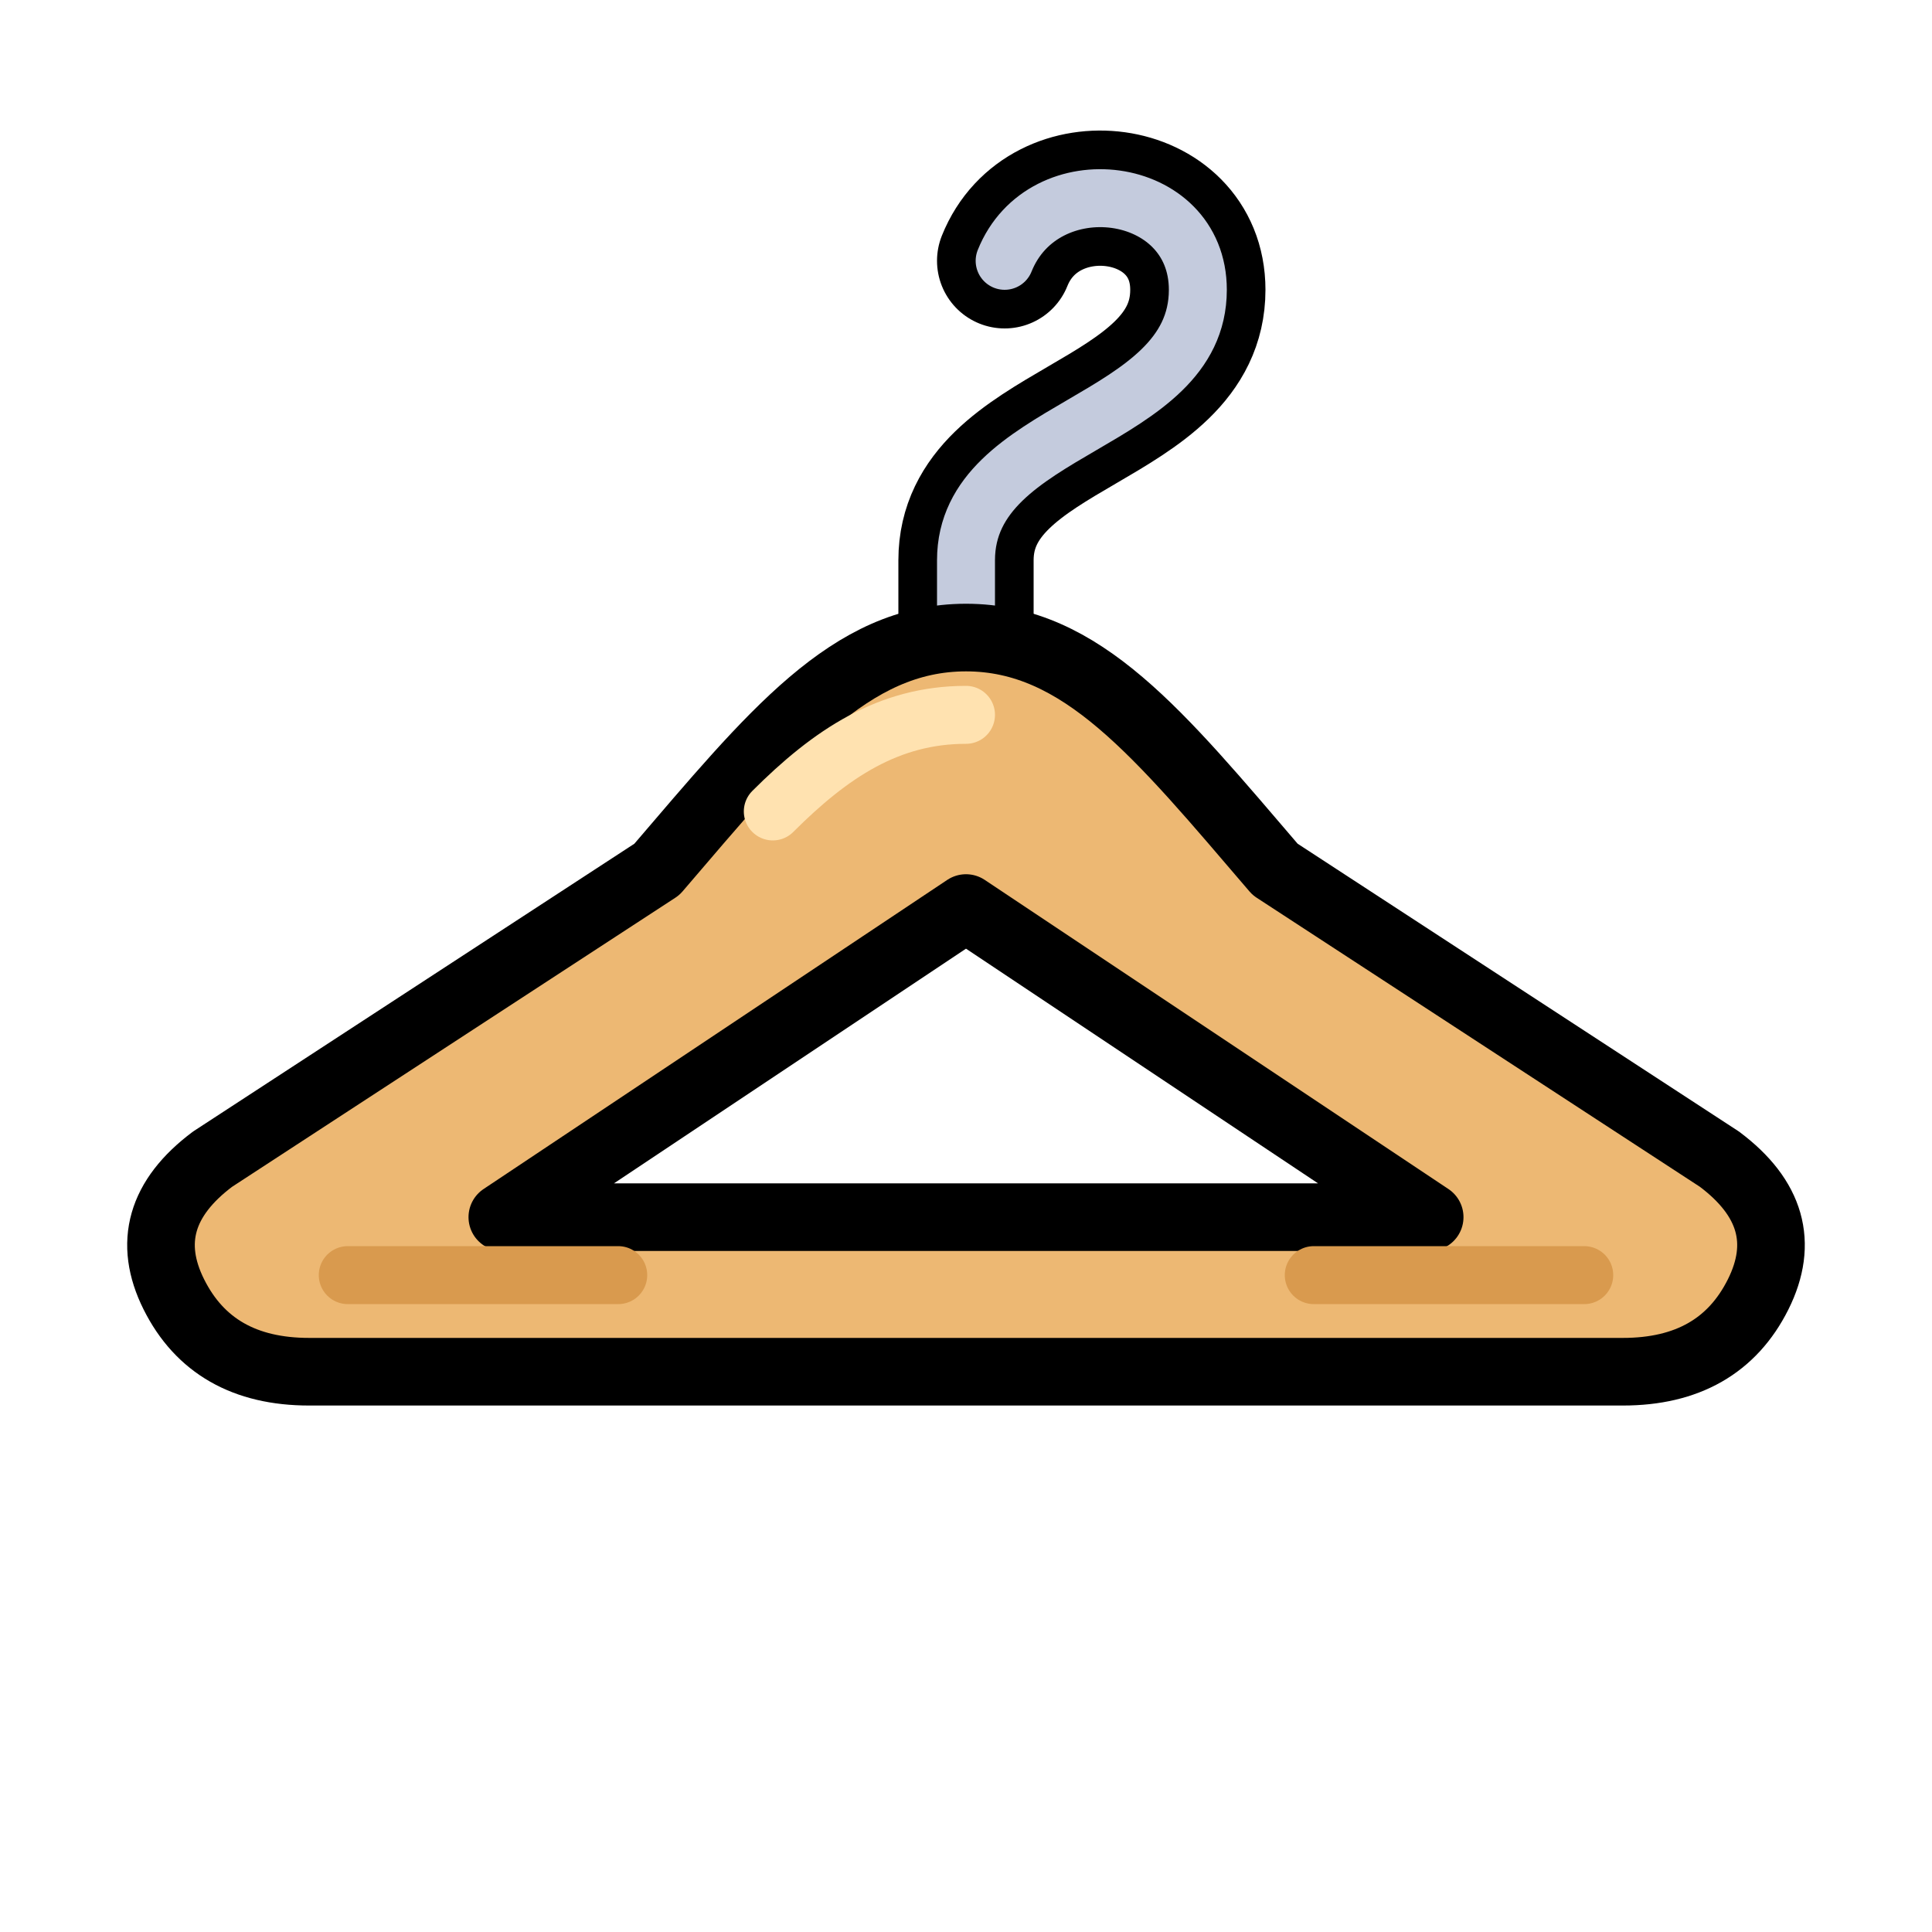
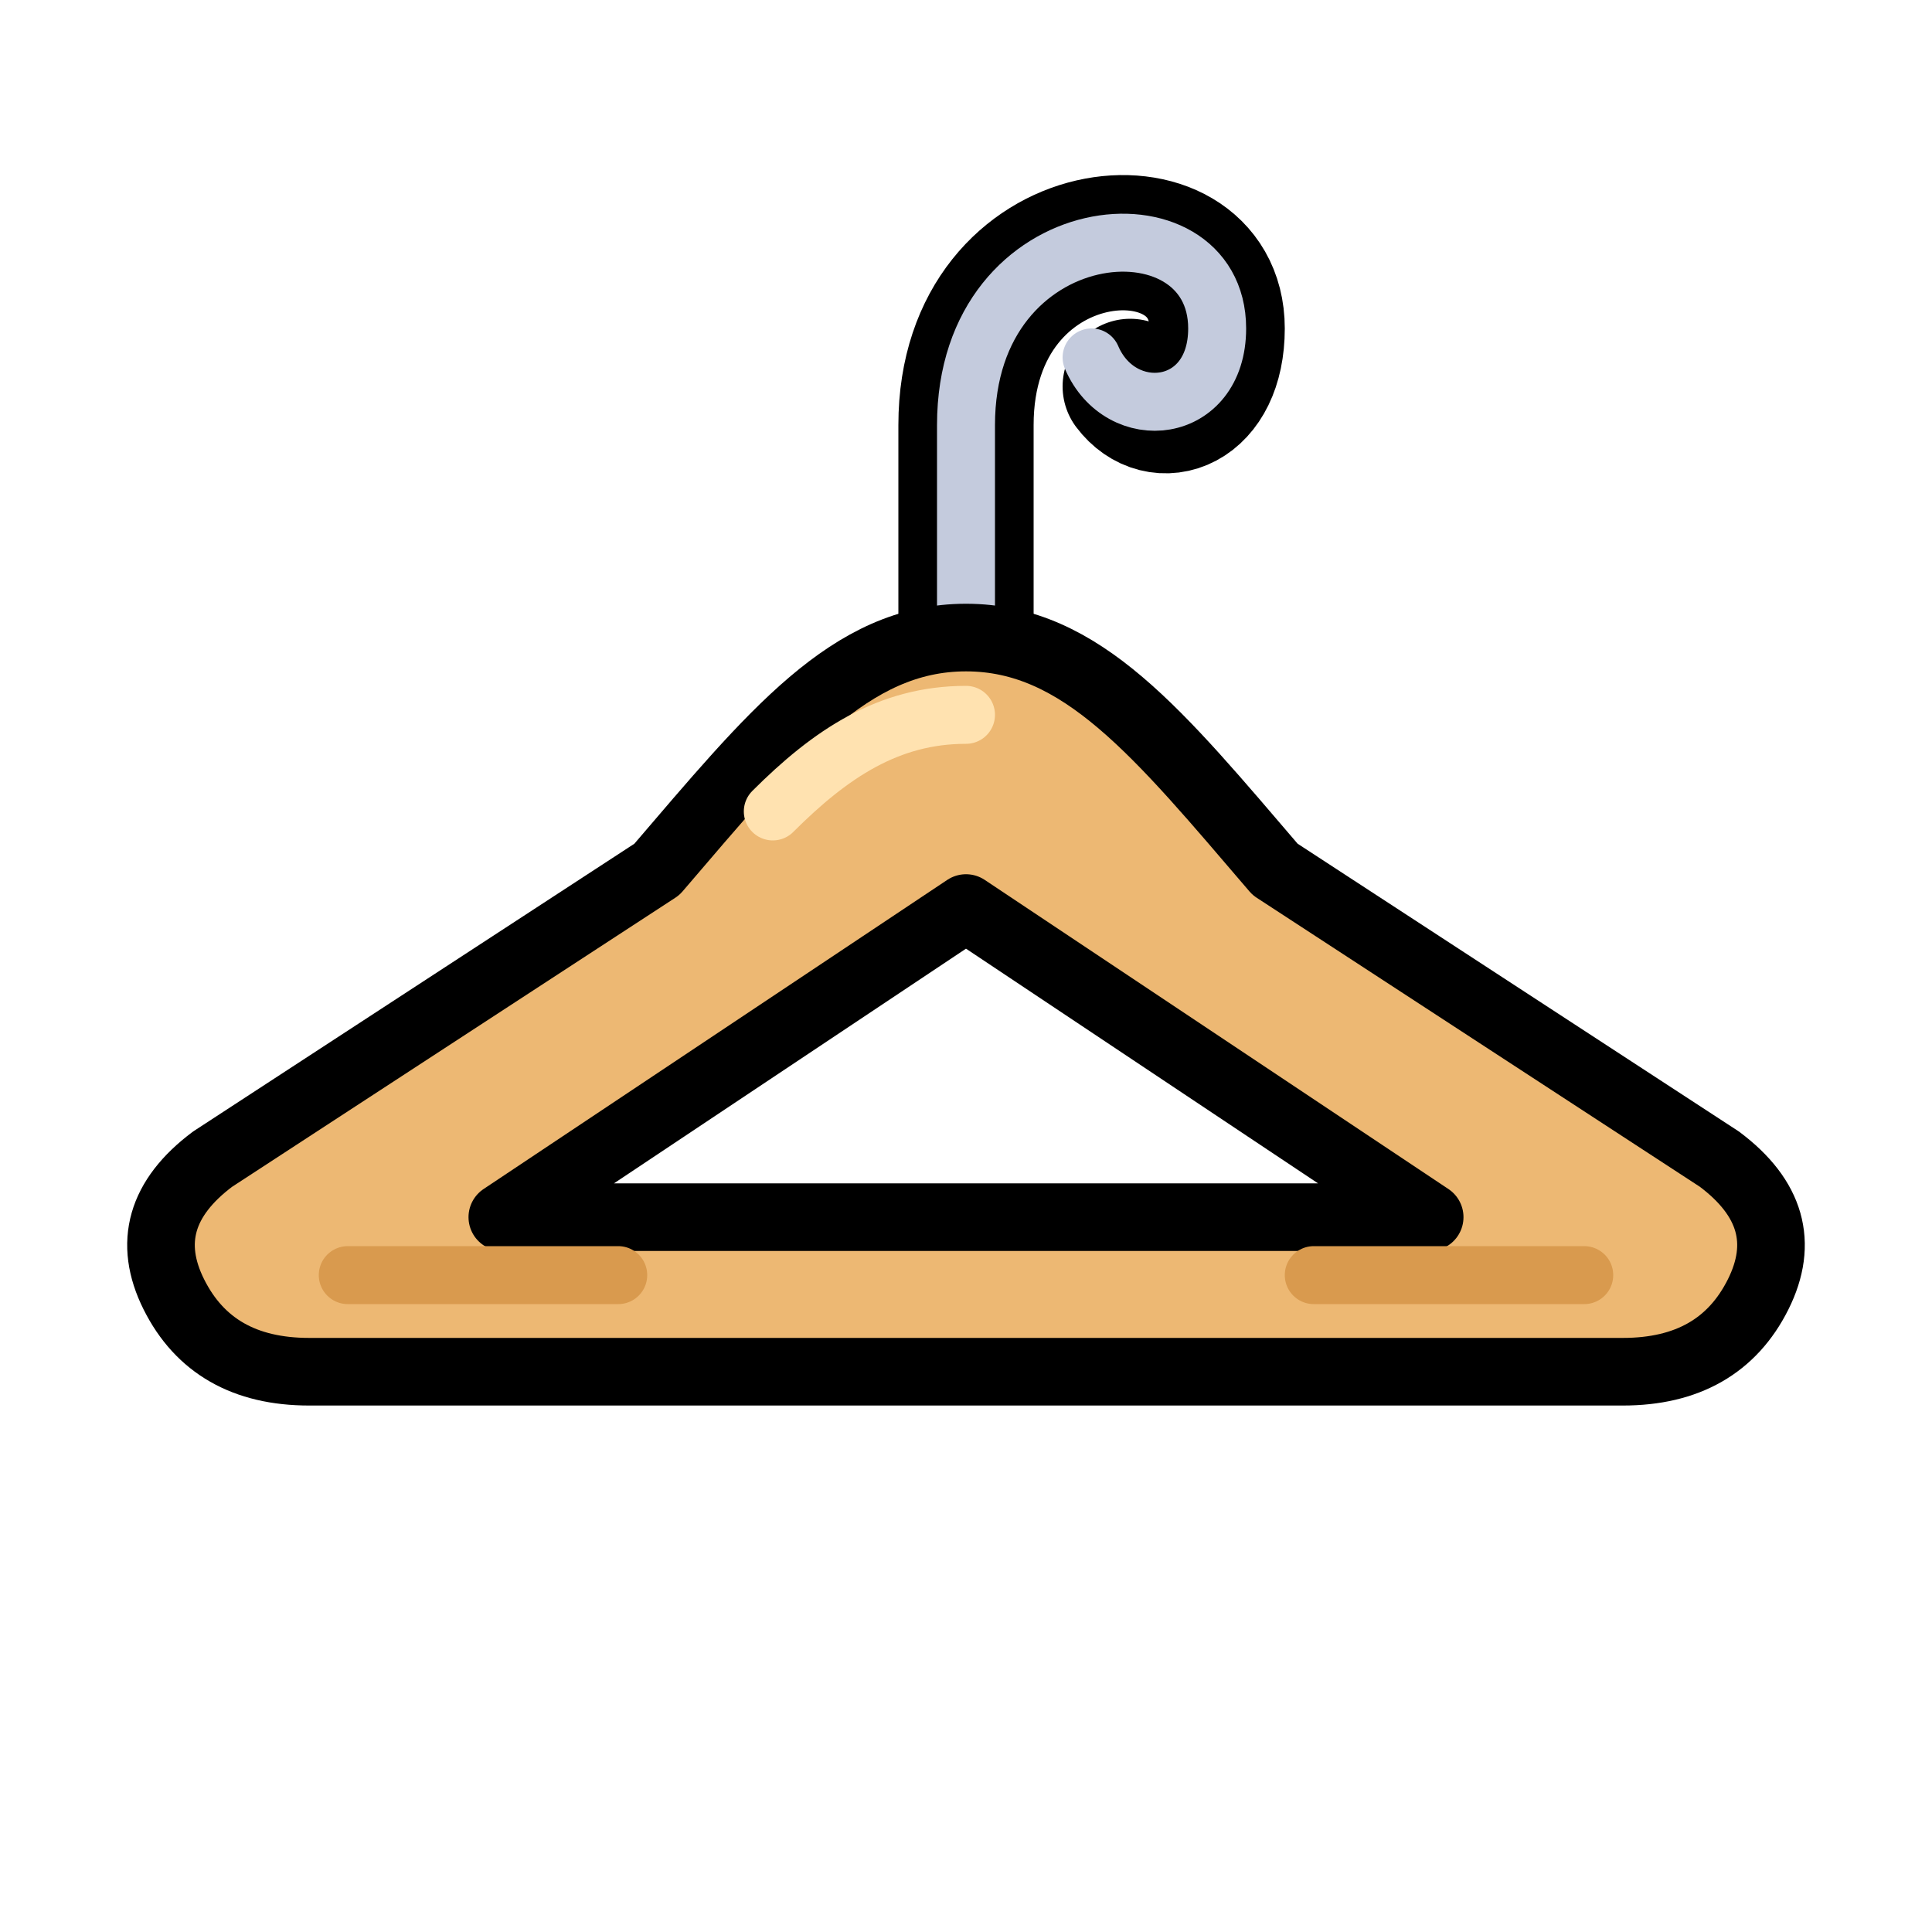
<svg xmlns="http://www.w3.org/2000/svg" viewBox="0 0 100 100" fill="none">
-   <path d="M50 34 v-5 C50 22 62 22 62 15 C62 9.500 54 8.500 52 13.500" fill="none" stroke="#000" stroke-width="7" stroke-linecap="round" />
-   <path d="M50 34 v-5 C50 22 62 22 62 15 C62 9.500 54 8.500 52 13.500" fill="none" stroke="#C4CBDD" stroke-width="3" stroke-linecap="round" />
+   <path d="M50 34 V22 C50 11 63 10 63 17 C63 21 60 22 58.500 20" fill="none" stroke="#000" stroke-width="7" stroke-linecap="round" />
+   <path d="M50 34 V22 C50 11 63 10 63 17 C63 21.500 58 22 56.500 18.500" fill="none" stroke="#C4CBDD" stroke-width="3" stroke-linecap="round" />
  <path d="M50 33 C44 33 40 38 34 45 L11 60 Q7 63 9 67 Q11 71 16 71 H84 Q89 71 91 67 Q93 63 89 60 L66 45 C60 38 56 33 50 33Z M50 47 L26 63 H74Z" fill="#EDB873" fill-rule="evenodd" stroke="#000" stroke-width="3.5" stroke-linejoin="round" stroke-linecap="round" />
  <path d="M26 63 H74" stroke="#D99A4E" stroke-width="0" />
  <path d="M18 66 h14 M68 66 h14" stroke="#D99A4E" stroke-width="3" stroke-linecap="round" />
  <path d="M40 42 C43 39 46 37 50 37" fill="none" stroke="#FFE2B0" stroke-width="3" stroke-linecap="round" />
</svg>
